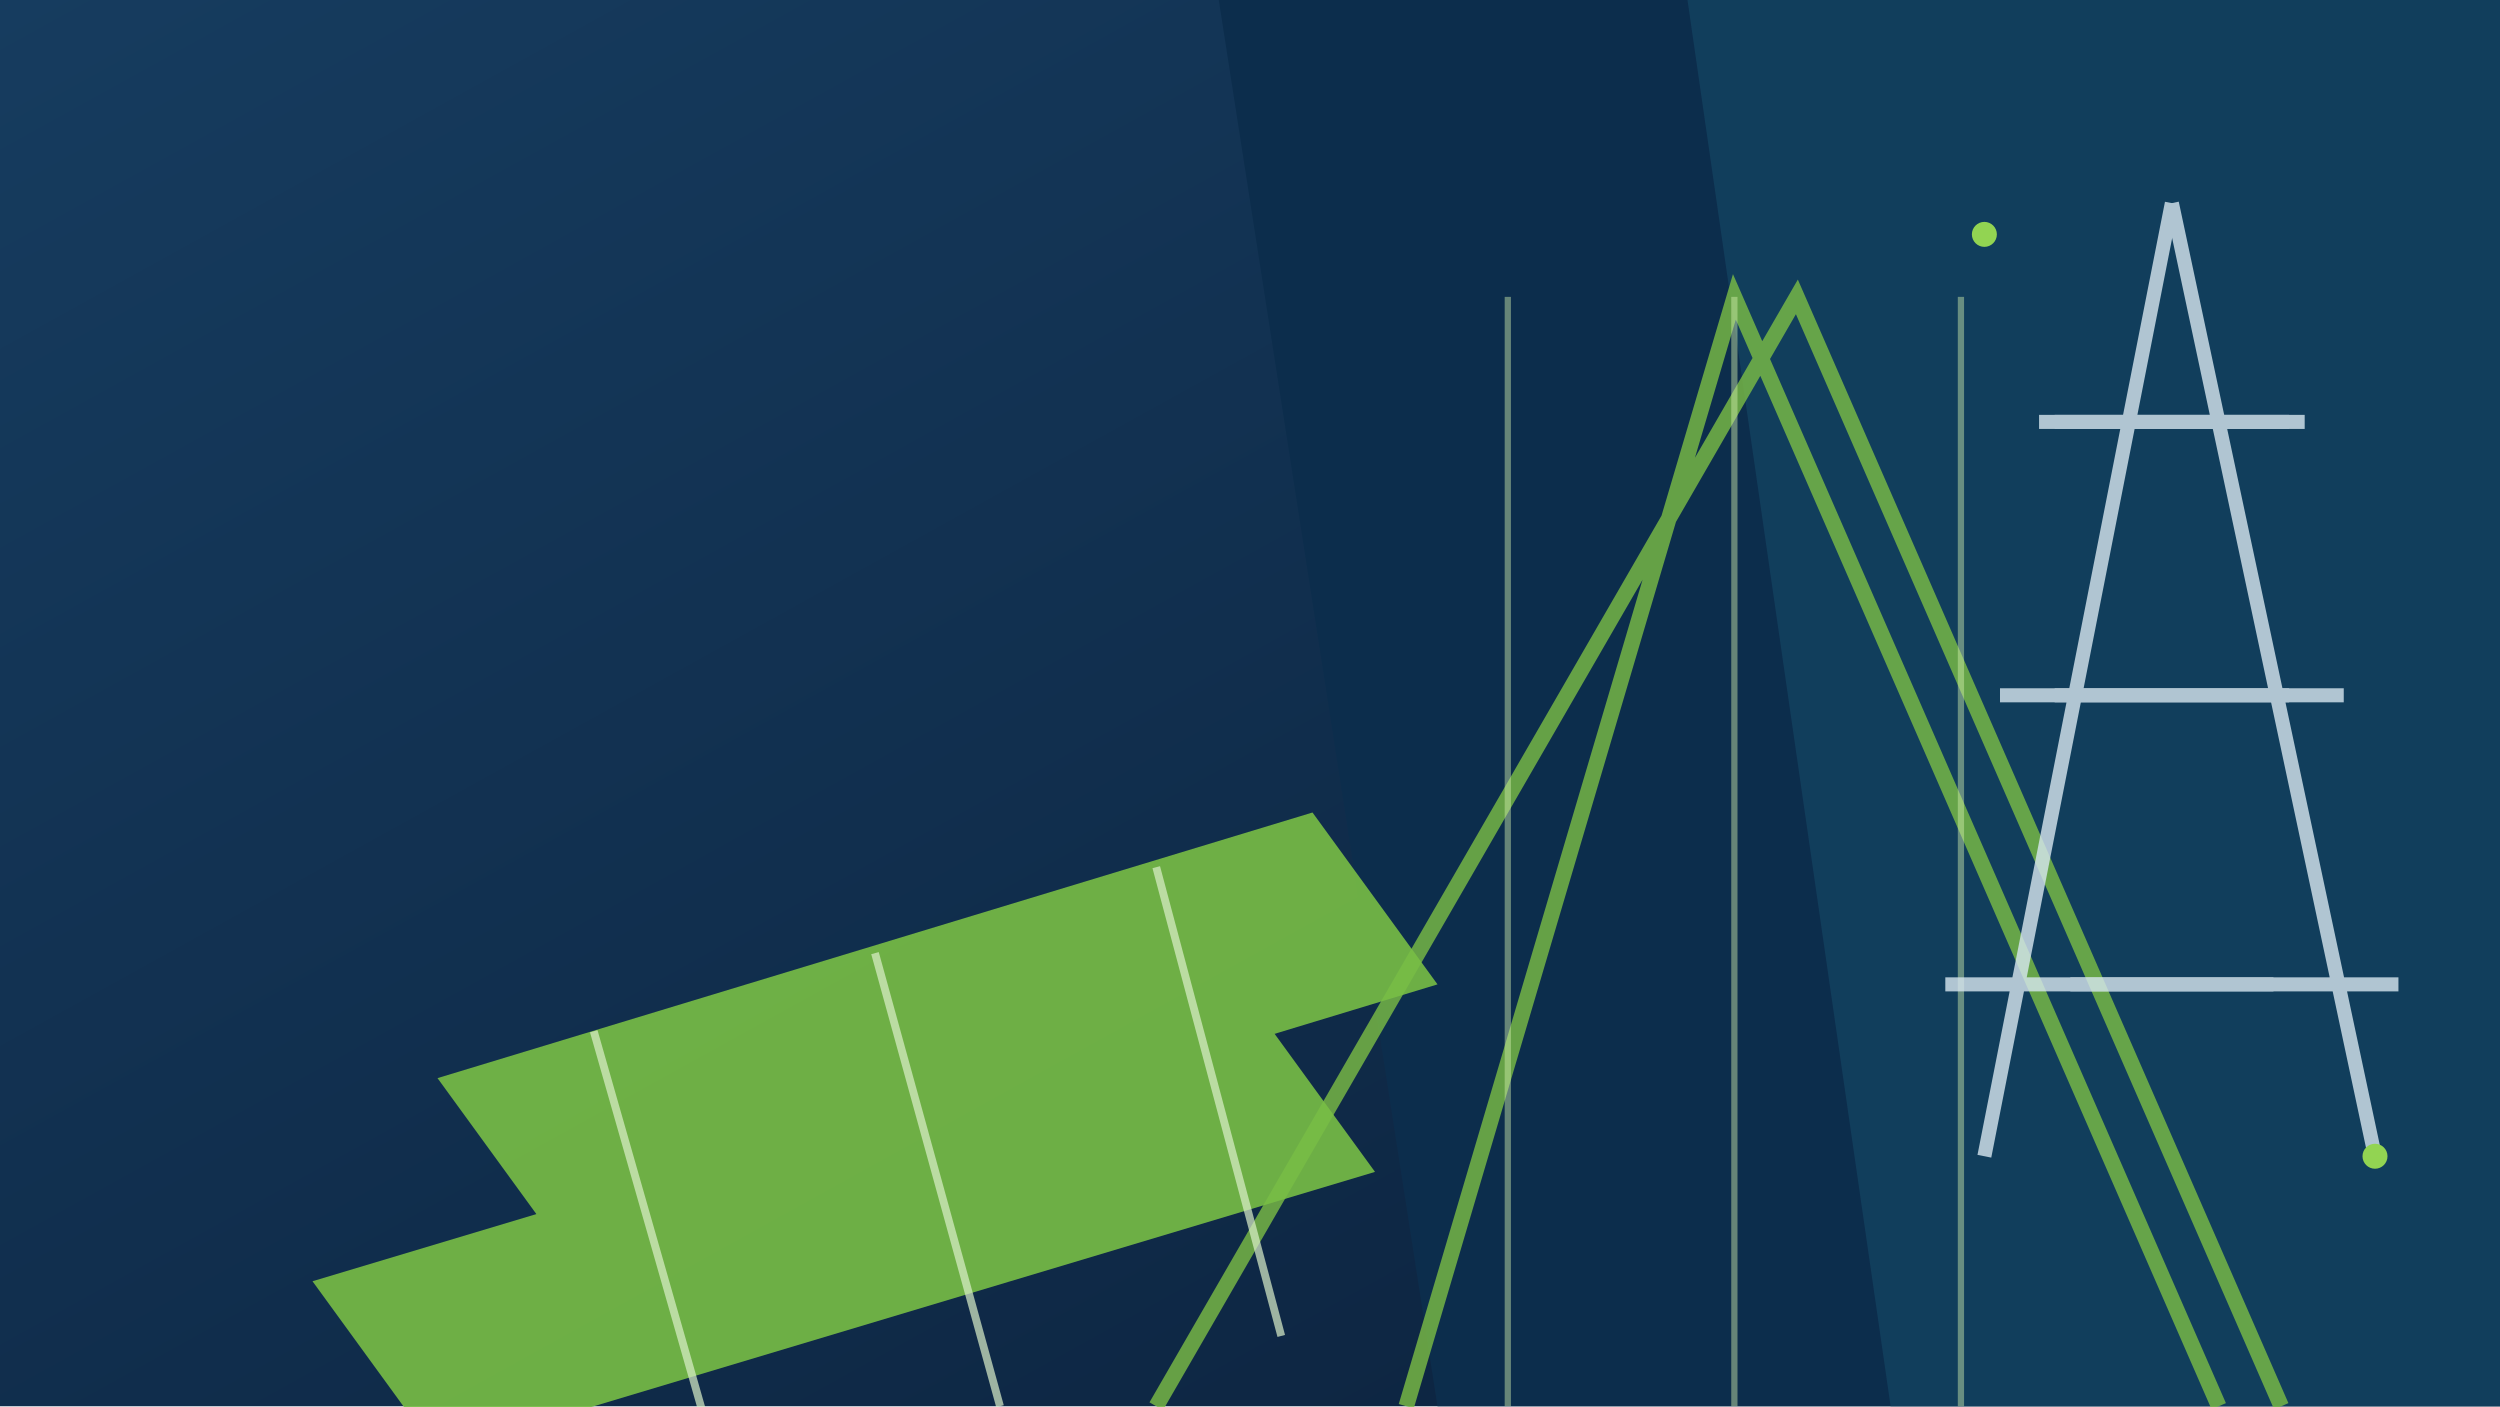
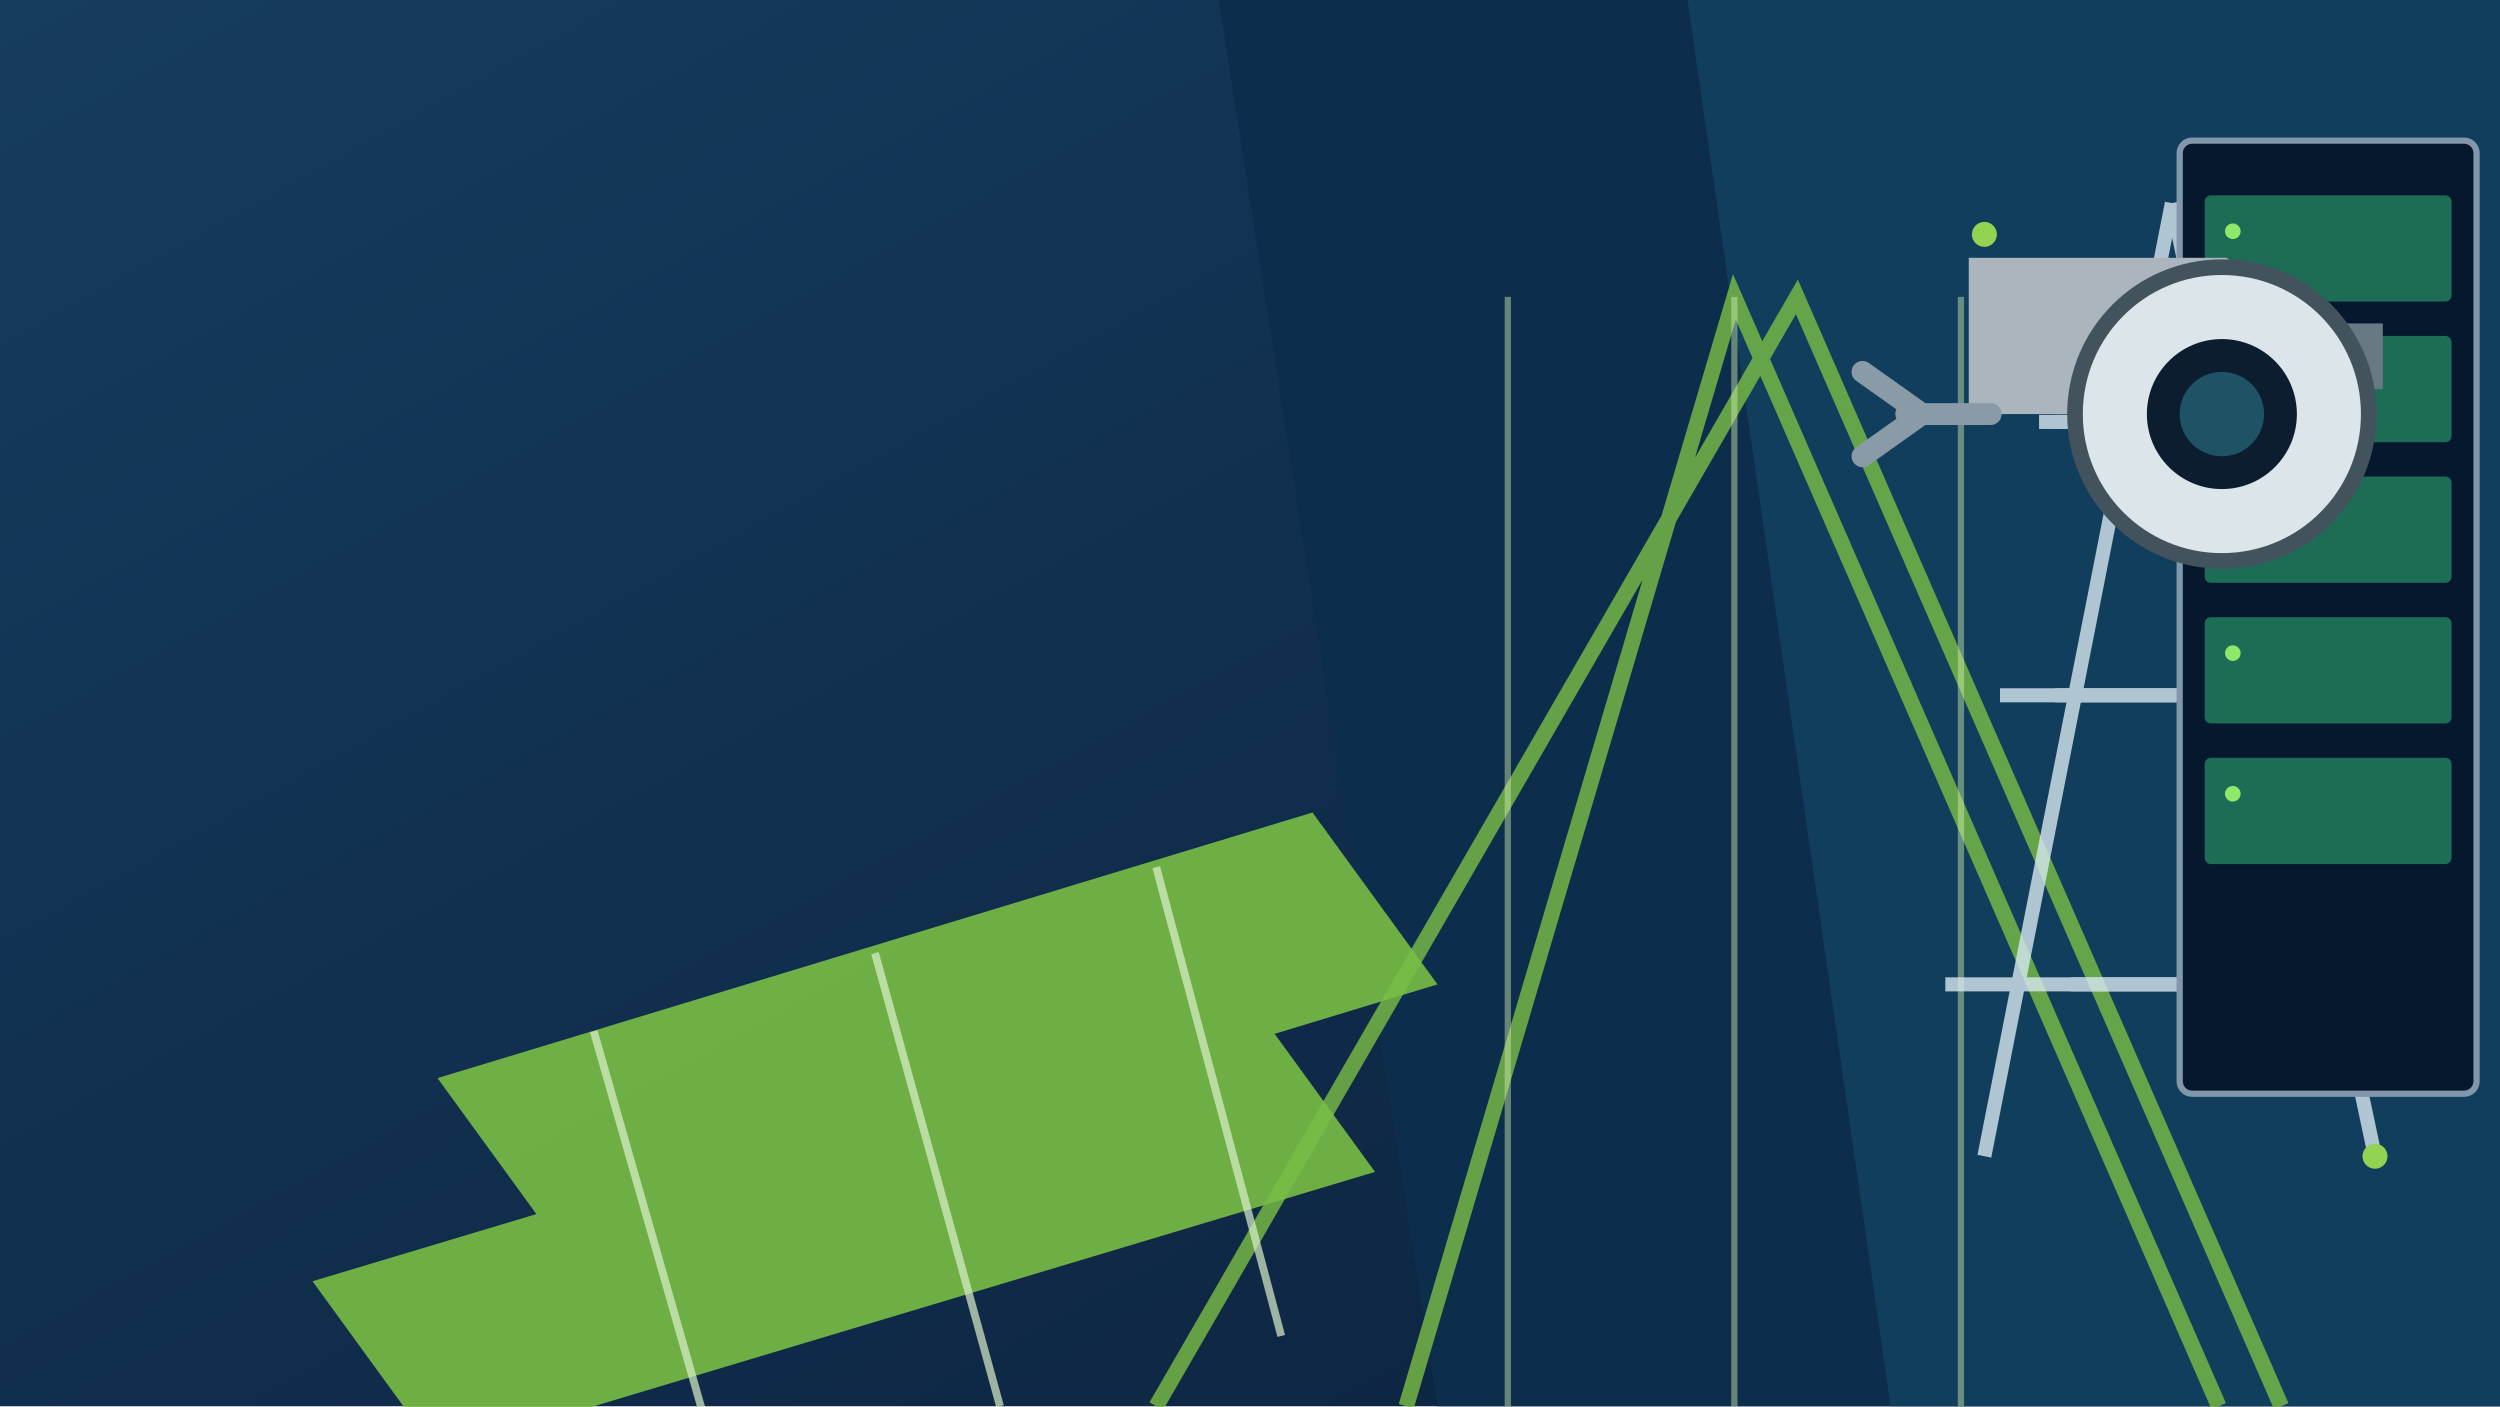
<svg xmlns="http://www.w3.org/2000/svg" viewBox="0 0 1600 900" fill="none">
  <defs>
    <linearGradient id="a" x1="0" y1="0" x2="1" y2="1">
      <stop stop-color="#163c5f" />
      <stop offset="1" stop-color="#0b203b" />
    </linearGradient>
    <linearGradient id="b" x1="0" y1="0" x2="1" y2="0">
      <stop stop-color="#326942" />
      <stop offset="1" stop-color="#89bd4c" />
    </linearGradient>
  </defs>
  <rect width="1600" height="900" fill="url(#a)" />
  <path d="M780 0h820v900H920z" fill="#0c2d4c" />
  <path d="M1080 0l520 0v900H1210z" fill="#12415f" opacity=".85" />
  <path d="M740 900l410-710 310 710M900 900l210-710 310 710" stroke="#7cbe45" stroke-width="10" opacity=".8" />
  <path d="M965 190v710M1110 190v710M1255 190v710" stroke="#d3efad" stroke-width="4" opacity=".45" />
  <g fill="#78be45" opacity=".9">
    <path d="M280 690l560-170 80 110-560 170z" />
    <path d="M200 820l600-180 80 110-600 180z" />
  </g>
  <g stroke="#dcefc9" stroke-width="5" opacity=".7">
    <path d="M380 660l80 280M560 610l80 290M740 555l80 300" />
  </g>
  <g stroke="#d8e7f0" stroke-width="9" opacity=".8">
    <path d="M1390 130l-120 610M1315 270h160M1280 445h185M1245 630h210" />
    <path d="M1390 130l130 610M1465 270h-160M1500 445h-185M1535 630h-210" />
  </g>
+   <g transform="translate(1395 90)">
+     <rect width="190" height="610" rx="8" fill="#06182d" stroke="#8297aa" stroke-width="4" />
+     <g fill="#1d6d56">
+       <rect x="16" y="35" width="158" height="68" rx="4" />
+       <rect x="16" y="125" width="158" height="68" rx="4" />
+       <rect x="16" y="215" width="158" height="68" rx="4" />
+       <rect x="16" y="305" width="158" height="68" rx="4" />
+       <rect x="16" y="395" width="158" height="68" rx="4" />
+     </g>
+     <g fill="#90e86a">
+       <circle cx="34" cy="58" r="5" />
+       <circle cx="34" cy="148" r="5" />
+       <circle cx="34" cy="238" r="5" />
+       <circle cx="34" cy="328" r="5" />
+       <circle cx="34" cy="418" r="5" />
+     </g>
+   </g>
+   <g transform="translate(1200 165)">
+     <path d="M60 0h165l50 42v58H60z" fill="#aab5bd" />
+     <path d="M225 42h100v42H225z" fill="#697984" />
+     <path d="M128 100c0 52 42 94 94 94s94-42 94-94-42-94-94-94-94 42-94 94Z" fill="#dce5e9" stroke="#42535e" stroke-width="10" />
+     <circle cx="222" cy="100" r="48" fill="#0d1d30" />
+     <circle cx="222" cy="100" r="27" fill="#1e5365" />
+     <path d="M74 100H20M30 100l-38 27M30 100l-38-27" stroke="#899ba7" stroke-width="14" stroke-linecap="round" />
+   </g>
  <circle cx="1270" cy="150" r="8" fill="#92d452" />
  <circle cx="1520" cy="740" r="8" fill="#92d452" />
</svg>
